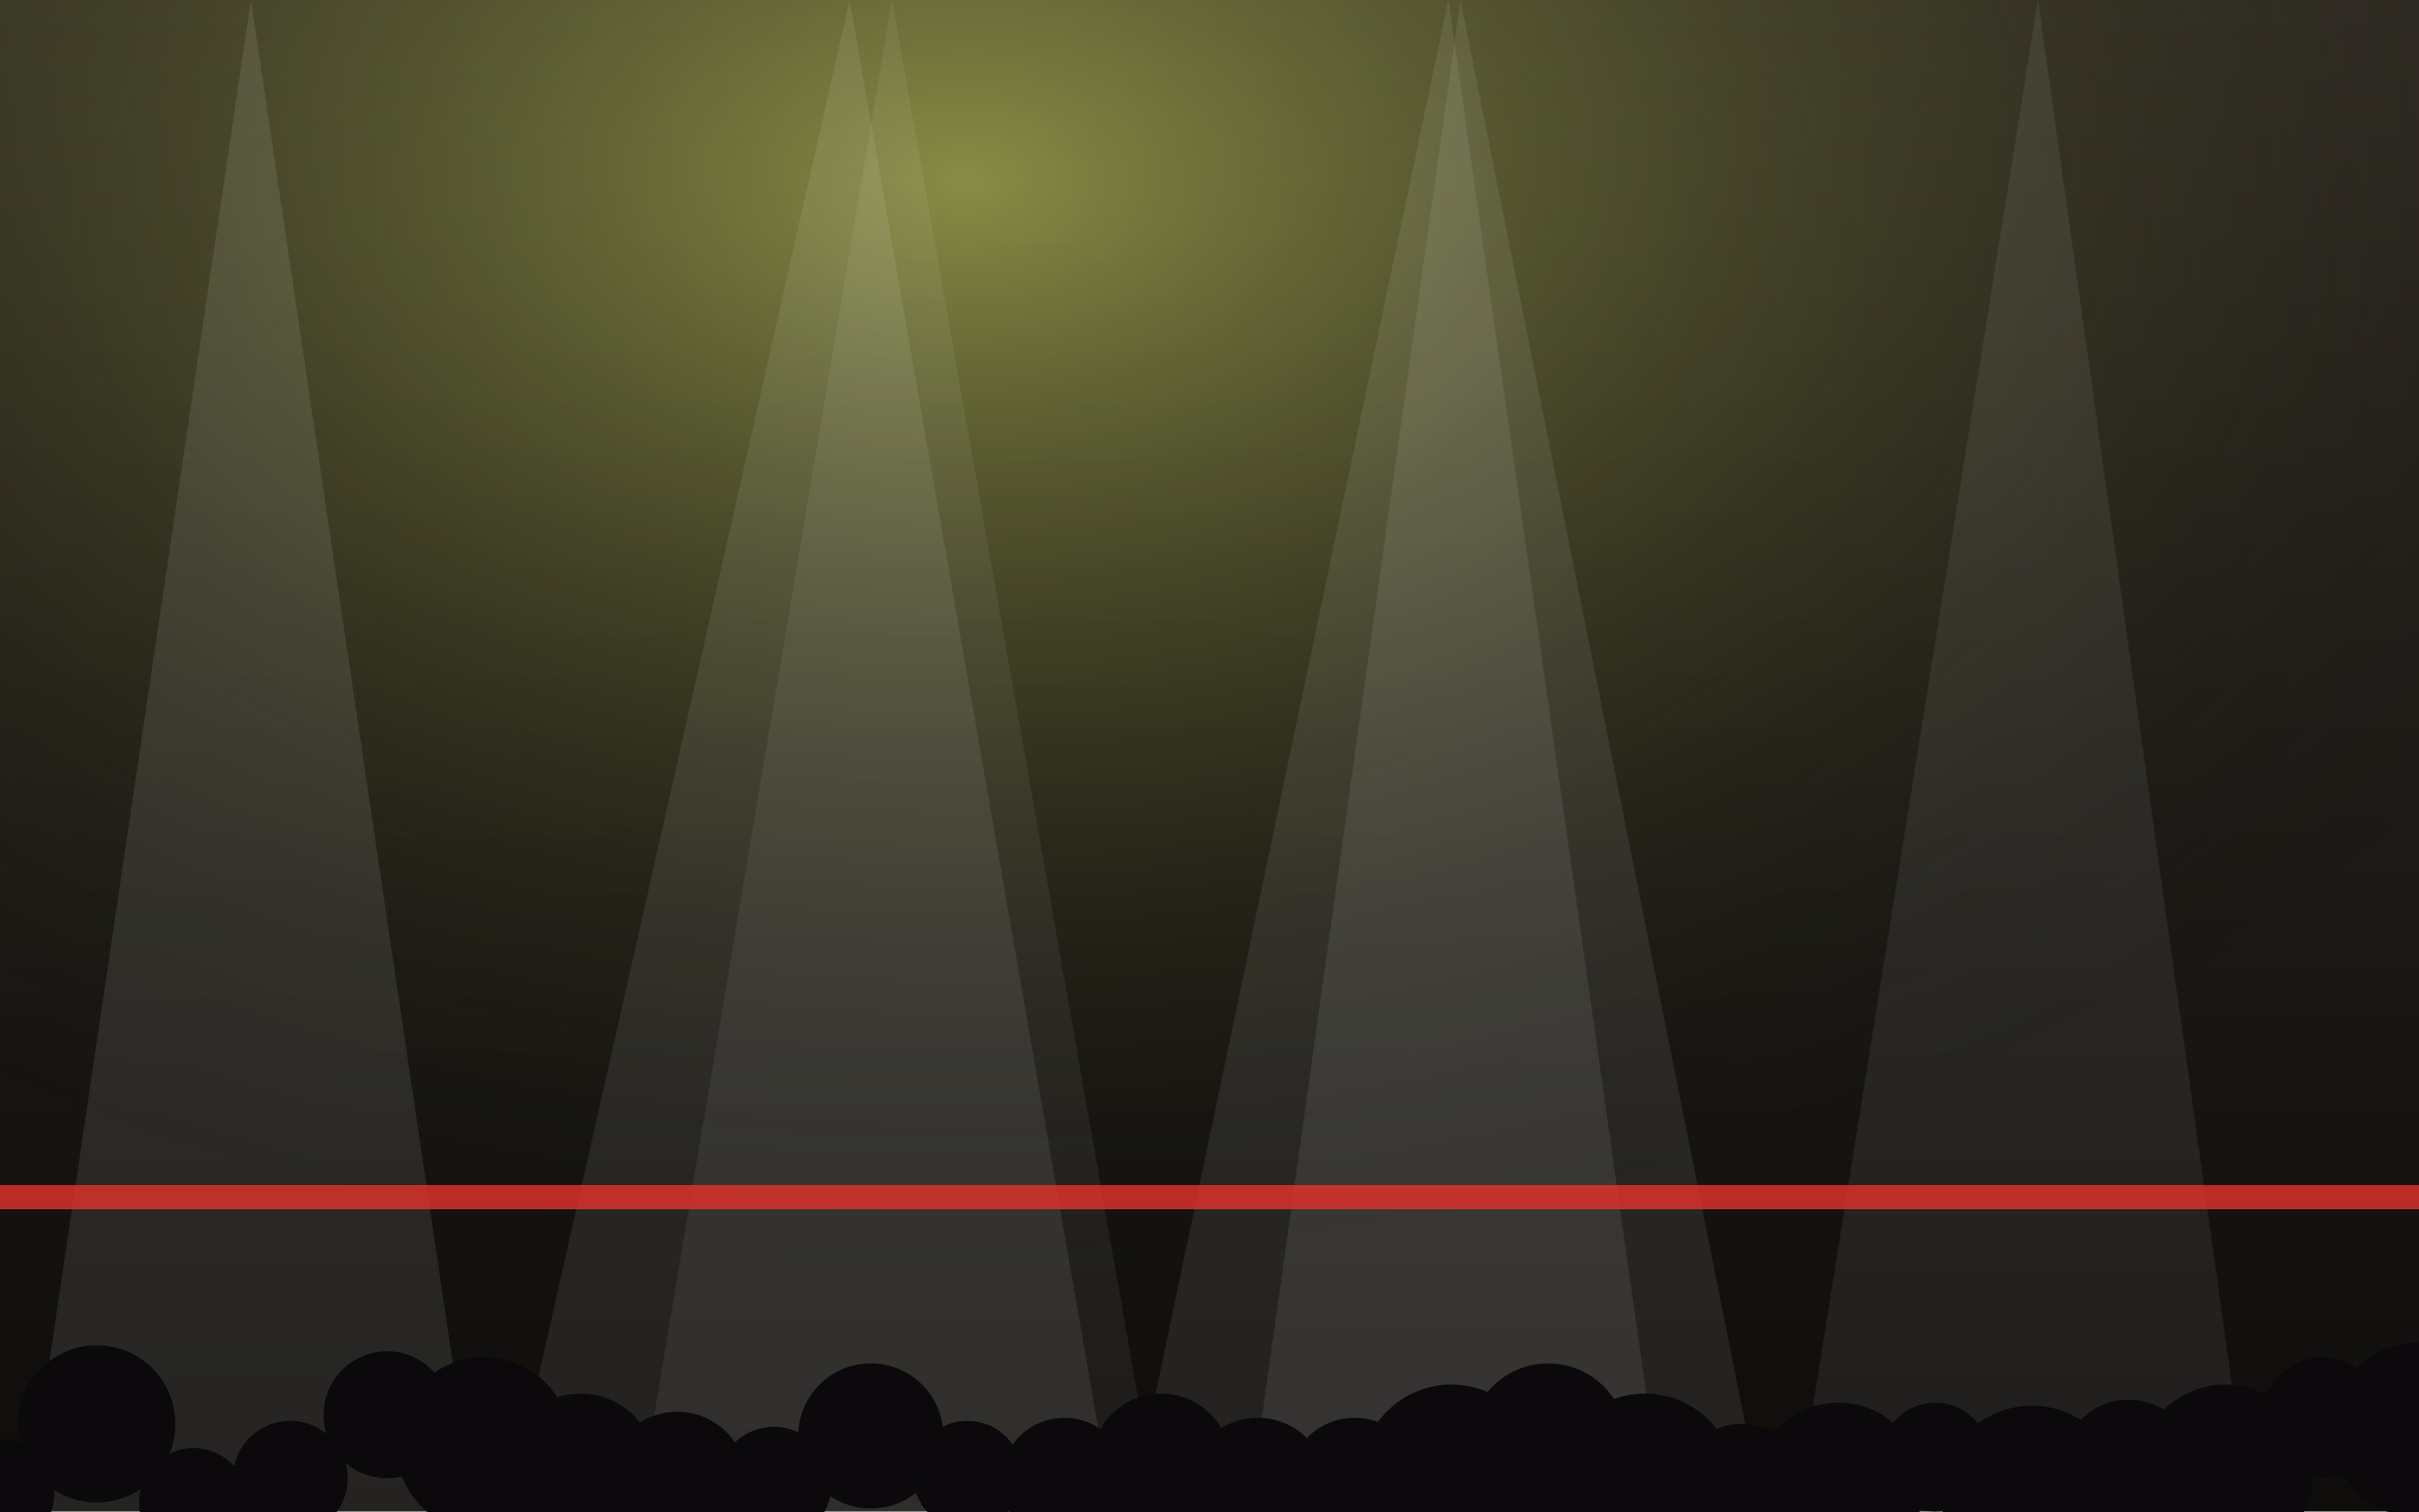
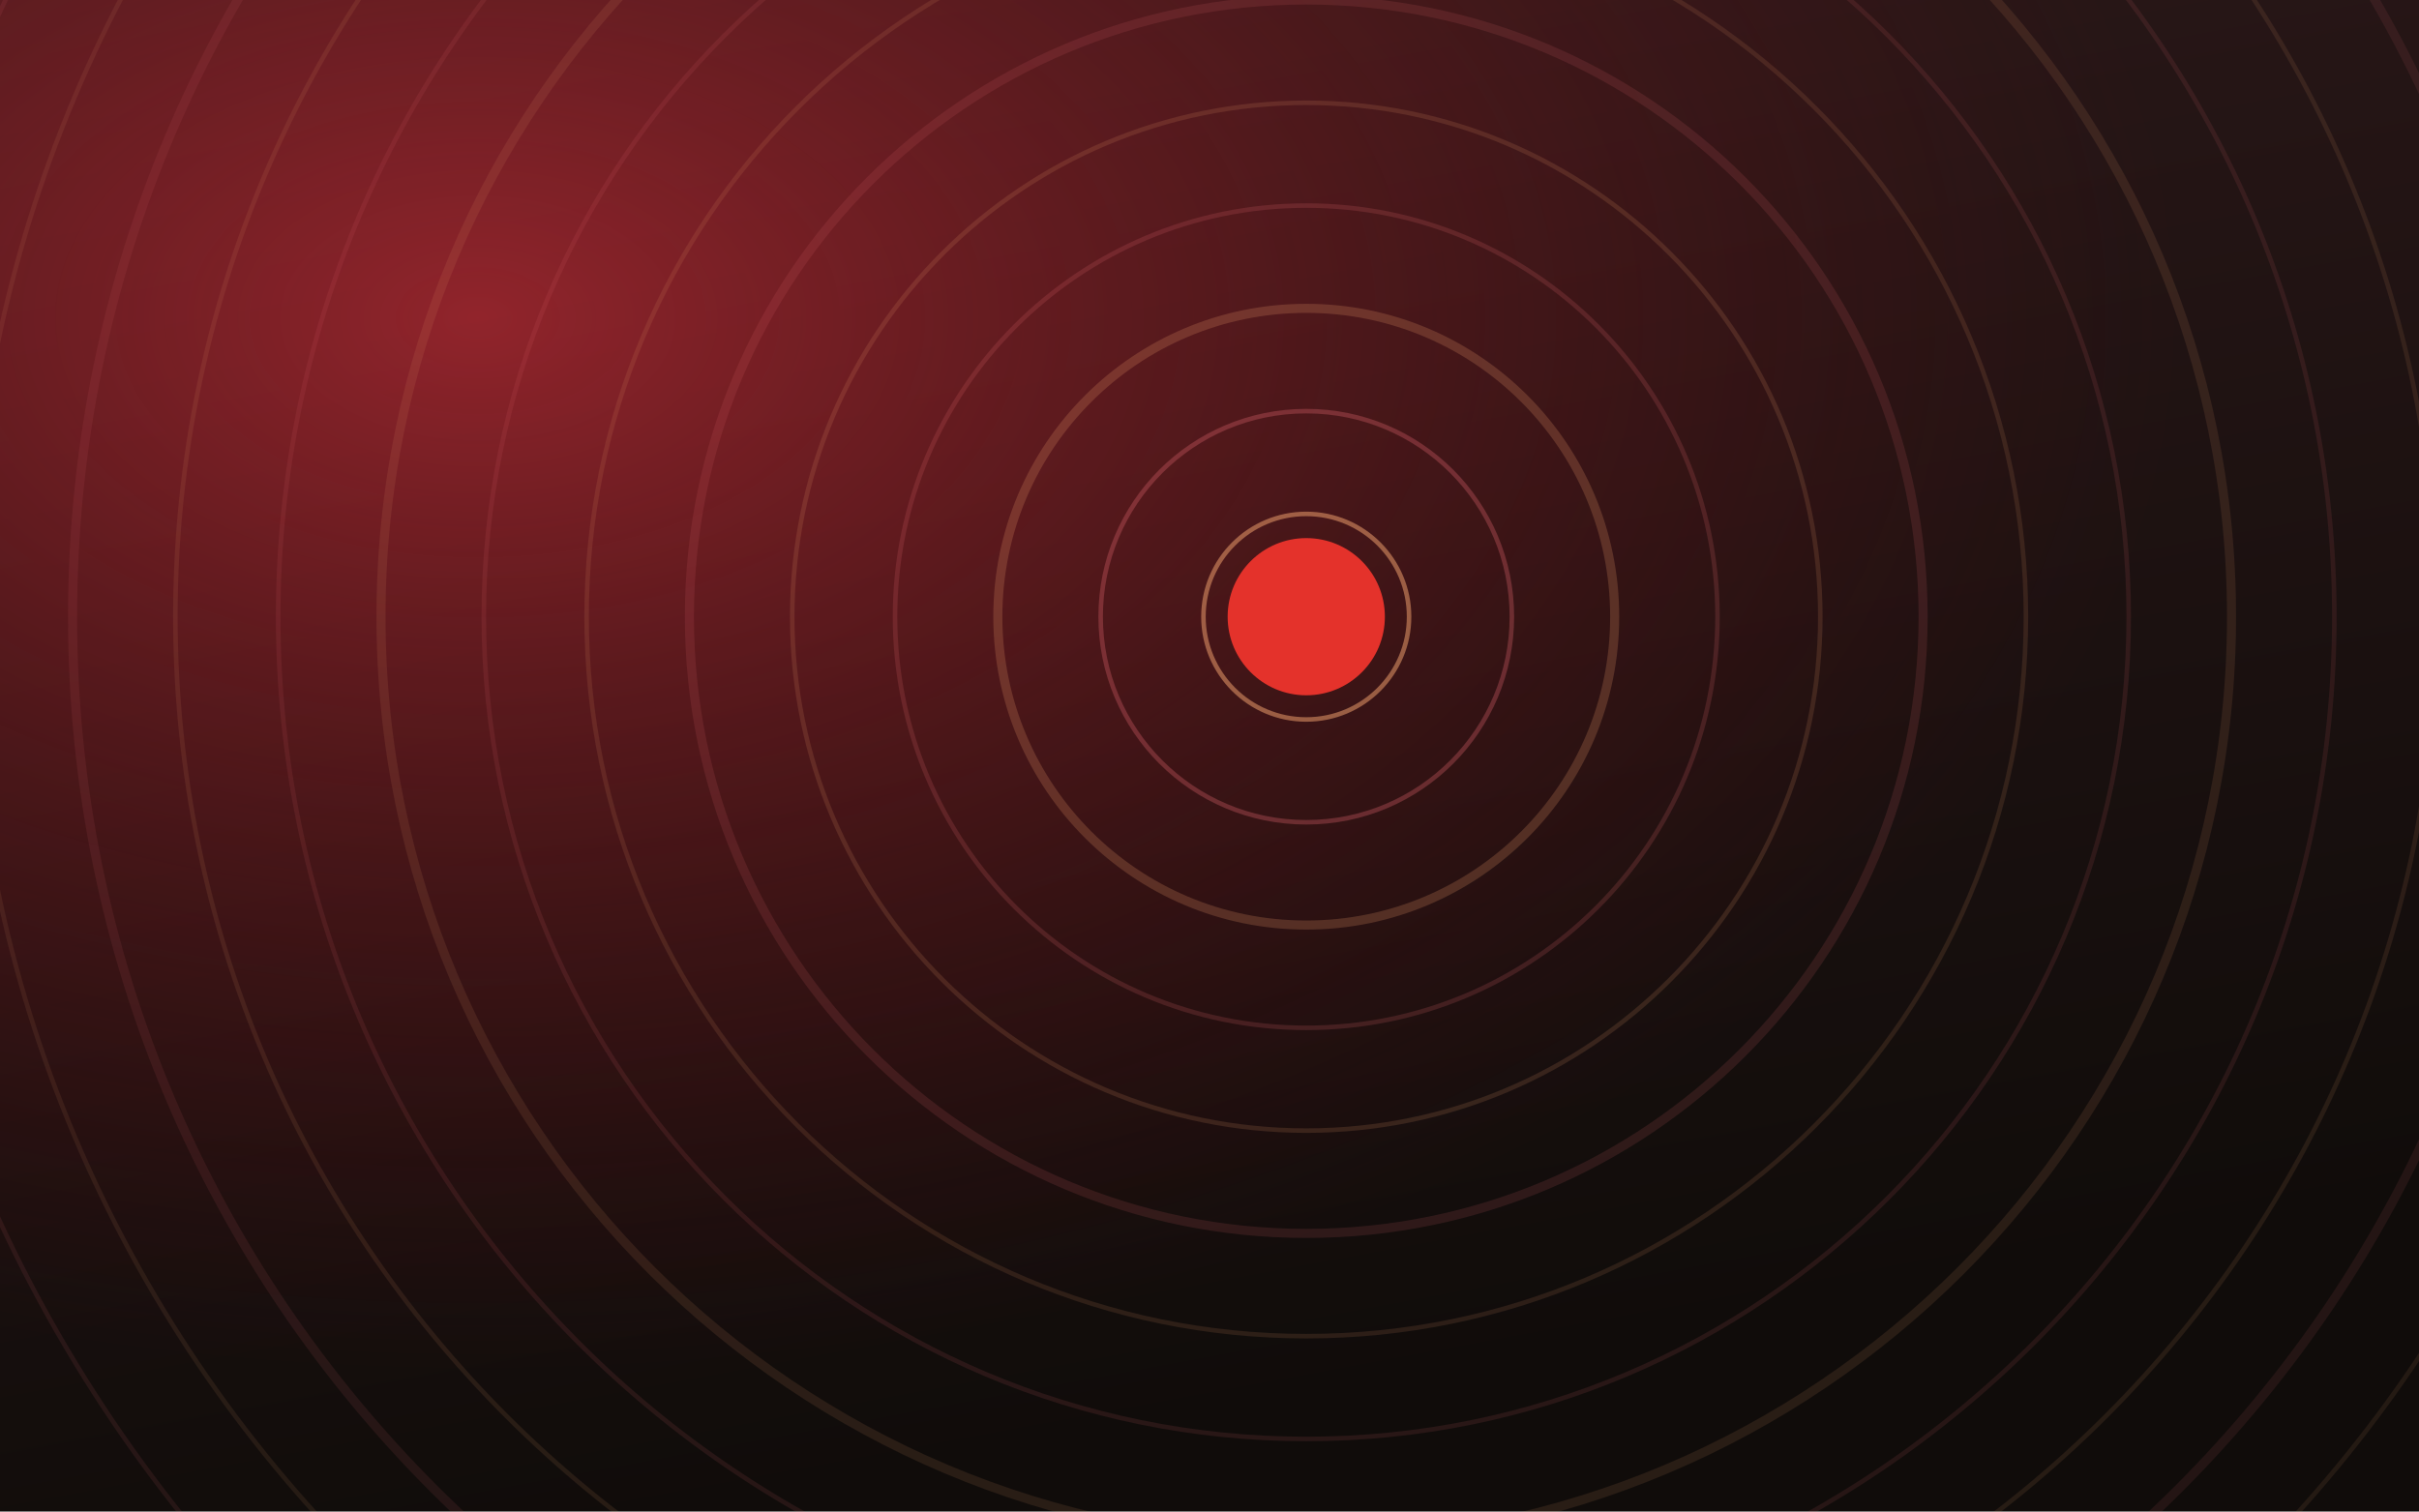
<svg xmlns="http://www.w3.org/2000/svg" viewBox="0 0 800 500" width="800" height="500">
  <defs>
-     <linearGradient id="g" x1="0" y1="0" x2="0" y2="1">
-       <stop offset="0" stop-color="hsl(30,12%,16%)" />
-       <stop offset="1" stop-color="hsl(30,12%,5%)" />
+     <linearGradient id="f" x1="0" y1="0" x2="0.3" y2="1">
+       <stop offset="0" stop-color="hsl(356,30%,14%)" />
+       <stop offset="1" stop-color="hsl(23,25%,5%)" />
    </linearGradient>
-     <radialGradient id="s" cx="0.40" cy="0.12" r="0.75">
-       <stop offset="0" stop-color="hsl(65,85%,68%)" stop-opacity="0.5" />
-       <stop offset="1" stop-color="#000" stop-opacity="0" />
+     <radialGradient id="h" cx="0.20" cy="0.21" r="0.7">
+       <stop offset="0" stop-color="hsl(356,80%,55%)" stop-opacity="0.55" />
+       <stop offset="1" stop-color="hsl(356,80%,30%)" stop-opacity="0" />
    </radialGradient>
+     <linearGradient id="b" x1="0" y1="0" x2="0" y2="1">
+       <stop offset="0" stop-color="#fff" stop-opacity="0.32" />
+       <stop offset="1" stop-color="#fff" stop-opacity="0" />
+     </linearGradient>
+     <linearGradient id="e" x1="0" y1="1" x2="0" y2="0">
+       <stop offset="0" stop-color="#e4322b" />
+       <stop offset="1" stop-color="hsl(23,85%,60%)" />
+     </linearGradient>
  </defs>
-   <rect width="800" height="500" fill="url(#g)" />
-   <rect width="800" height="500" fill="url(#s)" />
-   <polygon points="674,0 594,500 744,500" fill="#fff" opacity="0.07" />
-   <polygon points="479,0 374,500 550,500" fill="#fff" opacity="0.08" />
-   <polygon points="281,0 168,500 368,500" fill="#fff" opacity="0.08" />
-   <polygon points="83,0 9,500 157,500" fill="#fff" opacity="0.09" />
-   <polygon points="483,0 413,500 583,500" fill="#fff" opacity="0.08" />
-   <polygon points="295,0 211,500 383,500" fill="#fff" opacity="0.06" />
-   <rect x="0" y="392" width="800" height="8" fill="#e4322b" opacity="0.8" />
-   <circle cx="0" cy="494" r="18" fill="#0b090c" />
-   <circle cx="32" cy="471" r="26" fill="#0b090c" />
-   <circle cx="64" cy="497" r="18" fill="#0b090c" />
-   <circle cx="96" cy="489" r="19" fill="#0b090c" />
-   <circle cx="128" cy="468" r="21" fill="#0b090c" />
-   <circle cx="160" cy="478" r="29" fill="#0b090c" />
-   <circle cx="192" cy="486" r="25" fill="#0b090c" />
-   <circle cx="224" cy="490" r="23" fill="#0b090c" />
-   <circle cx="256" cy="491" r="19" fill="#0b090c" />
-   <circle cx="288" cy="475" r="24" fill="#0b090c" />
-   <circle cx="320" cy="488" r="18" fill="#0b090c" />
-   <circle cx="352" cy="490" r="21" fill="#0b090c" />
-   <circle cx="384" cy="484" r="23" fill="#0b090c" />
-   <circle cx="416" cy="492" r="23" fill="#0b090c" />
-   <circle cx="448" cy="491" r="22" fill="#0b090c" />
-   <circle cx="480" cy="488" r="30" fill="#0b090c" />
-   <circle cx="512" cy="477" r="26" fill="#0b090c" />
-   <circle cx="544" cy="491" r="30" fill="#0b090c" />
-   <circle cx="576" cy="492" r="21" fill="#0b090c" />
-   <circle cx="608" cy="492" r="28" fill="#0b090c" />
-   <circle cx="640" cy="482" r="18" fill="#0b090c" />
-   <circle cx="672" cy="495" r="30" fill="#0b090c" />
-   <circle cx="704" cy="485" r="22" fill="#0b090c" />
-   <circle cx="736" cy="487" r="29" fill="#0b090c" />
-   <circle cx="768" cy="469" r="20" fill="#0b090c" />
-   <circle cx="800" cy="473" r="29" fill="#0b090c" />
+   <rect width="800" height="500" fill="url(#f)" />
+   <rect width="800" height="500" fill="url(#h)" />
+   <circle cx="432" cy="204" r="476" fill="none" stroke="hsl(356,70%,65%)" stroke-width="1.5" opacity="0.10" />
+   <circle cx="432" cy="204" r="442" fill="none" stroke="hsl(23,70%,65%)" stroke-width="1.5" opacity="0.10" />
+   <circle cx="432" cy="204" r="408" fill="none" stroke="hsl(356,70%,65%)" stroke-width="3" opacity="0.10" />
+   <circle cx="432" cy="204" r="374" fill="none" stroke="hsl(23,70%,65%)" stroke-width="1.5" opacity="0.11" />
+   <circle cx="432" cy="204" r="340" fill="none" stroke="hsl(356,70%,65%)" stroke-width="1.5" opacity="0.11" />
+   <circle cx="432" cy="204" r="306" fill="none" stroke="hsl(23,70%,65%)" stroke-width="3" opacity="0.12" />
+   <circle cx="432" cy="204" r="272" fill="none" stroke="hsl(356,70%,65%)" stroke-width="1.5" opacity="0.12" />
+   <circle cx="432" cy="204" r="238" fill="none" stroke="hsl(23,70%,65%)" stroke-width="1.5" opacity="0.13" />
+   <circle cx="432" cy="204" r="204" fill="none" stroke="hsl(356,70%,65%)" stroke-width="3" opacity="0.14" />
+   <circle cx="432" cy="204" r="170" fill="none" stroke="hsl(23,70%,65%)" stroke-width="1.5" opacity="0.16" />
+   <circle cx="432" cy="204" r="136" fill="none" stroke="hsl(356,70%,65%)" stroke-width="1.5" opacity="0.18" />
+   <circle cx="432" cy="204" r="102" fill="none" stroke="hsl(23,70%,65%)" stroke-width="3" opacity="0.23" />
+   <circle cx="432" cy="204" r="68" fill="none" stroke="hsl(356,70%,65%)" stroke-width="1.5" opacity="0.31" />
+   <circle cx="432" cy="204" r="34" fill="none" stroke="hsl(23,70%,65%)" stroke-width="1.5" opacity="0.56" />
+   <circle cx="432" cy="204" r="26" fill="#e4322b" />
</svg>
